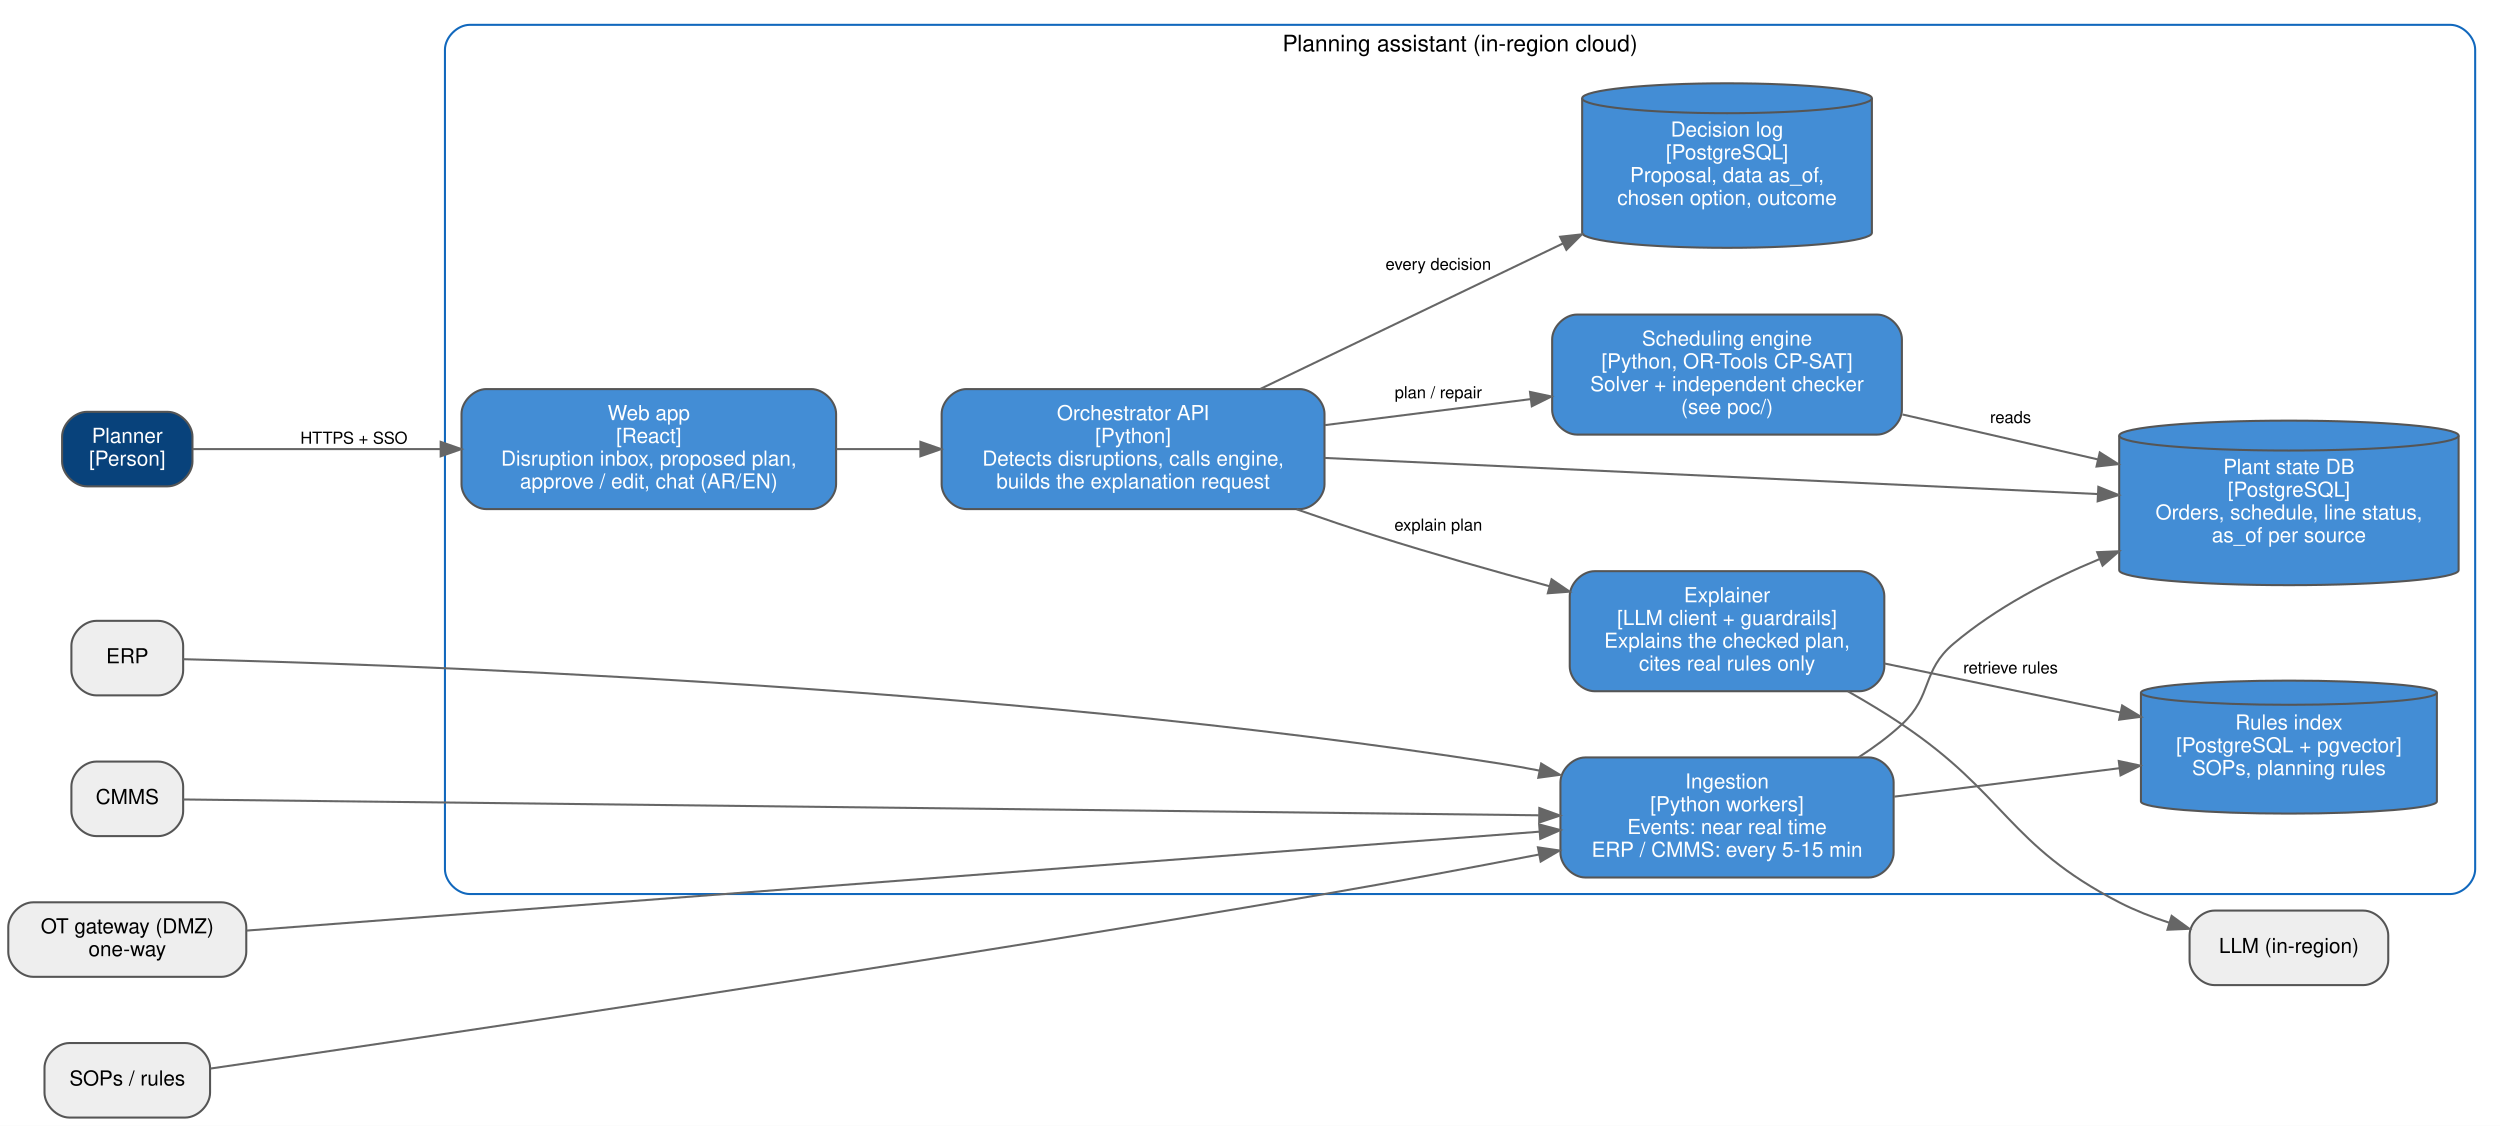
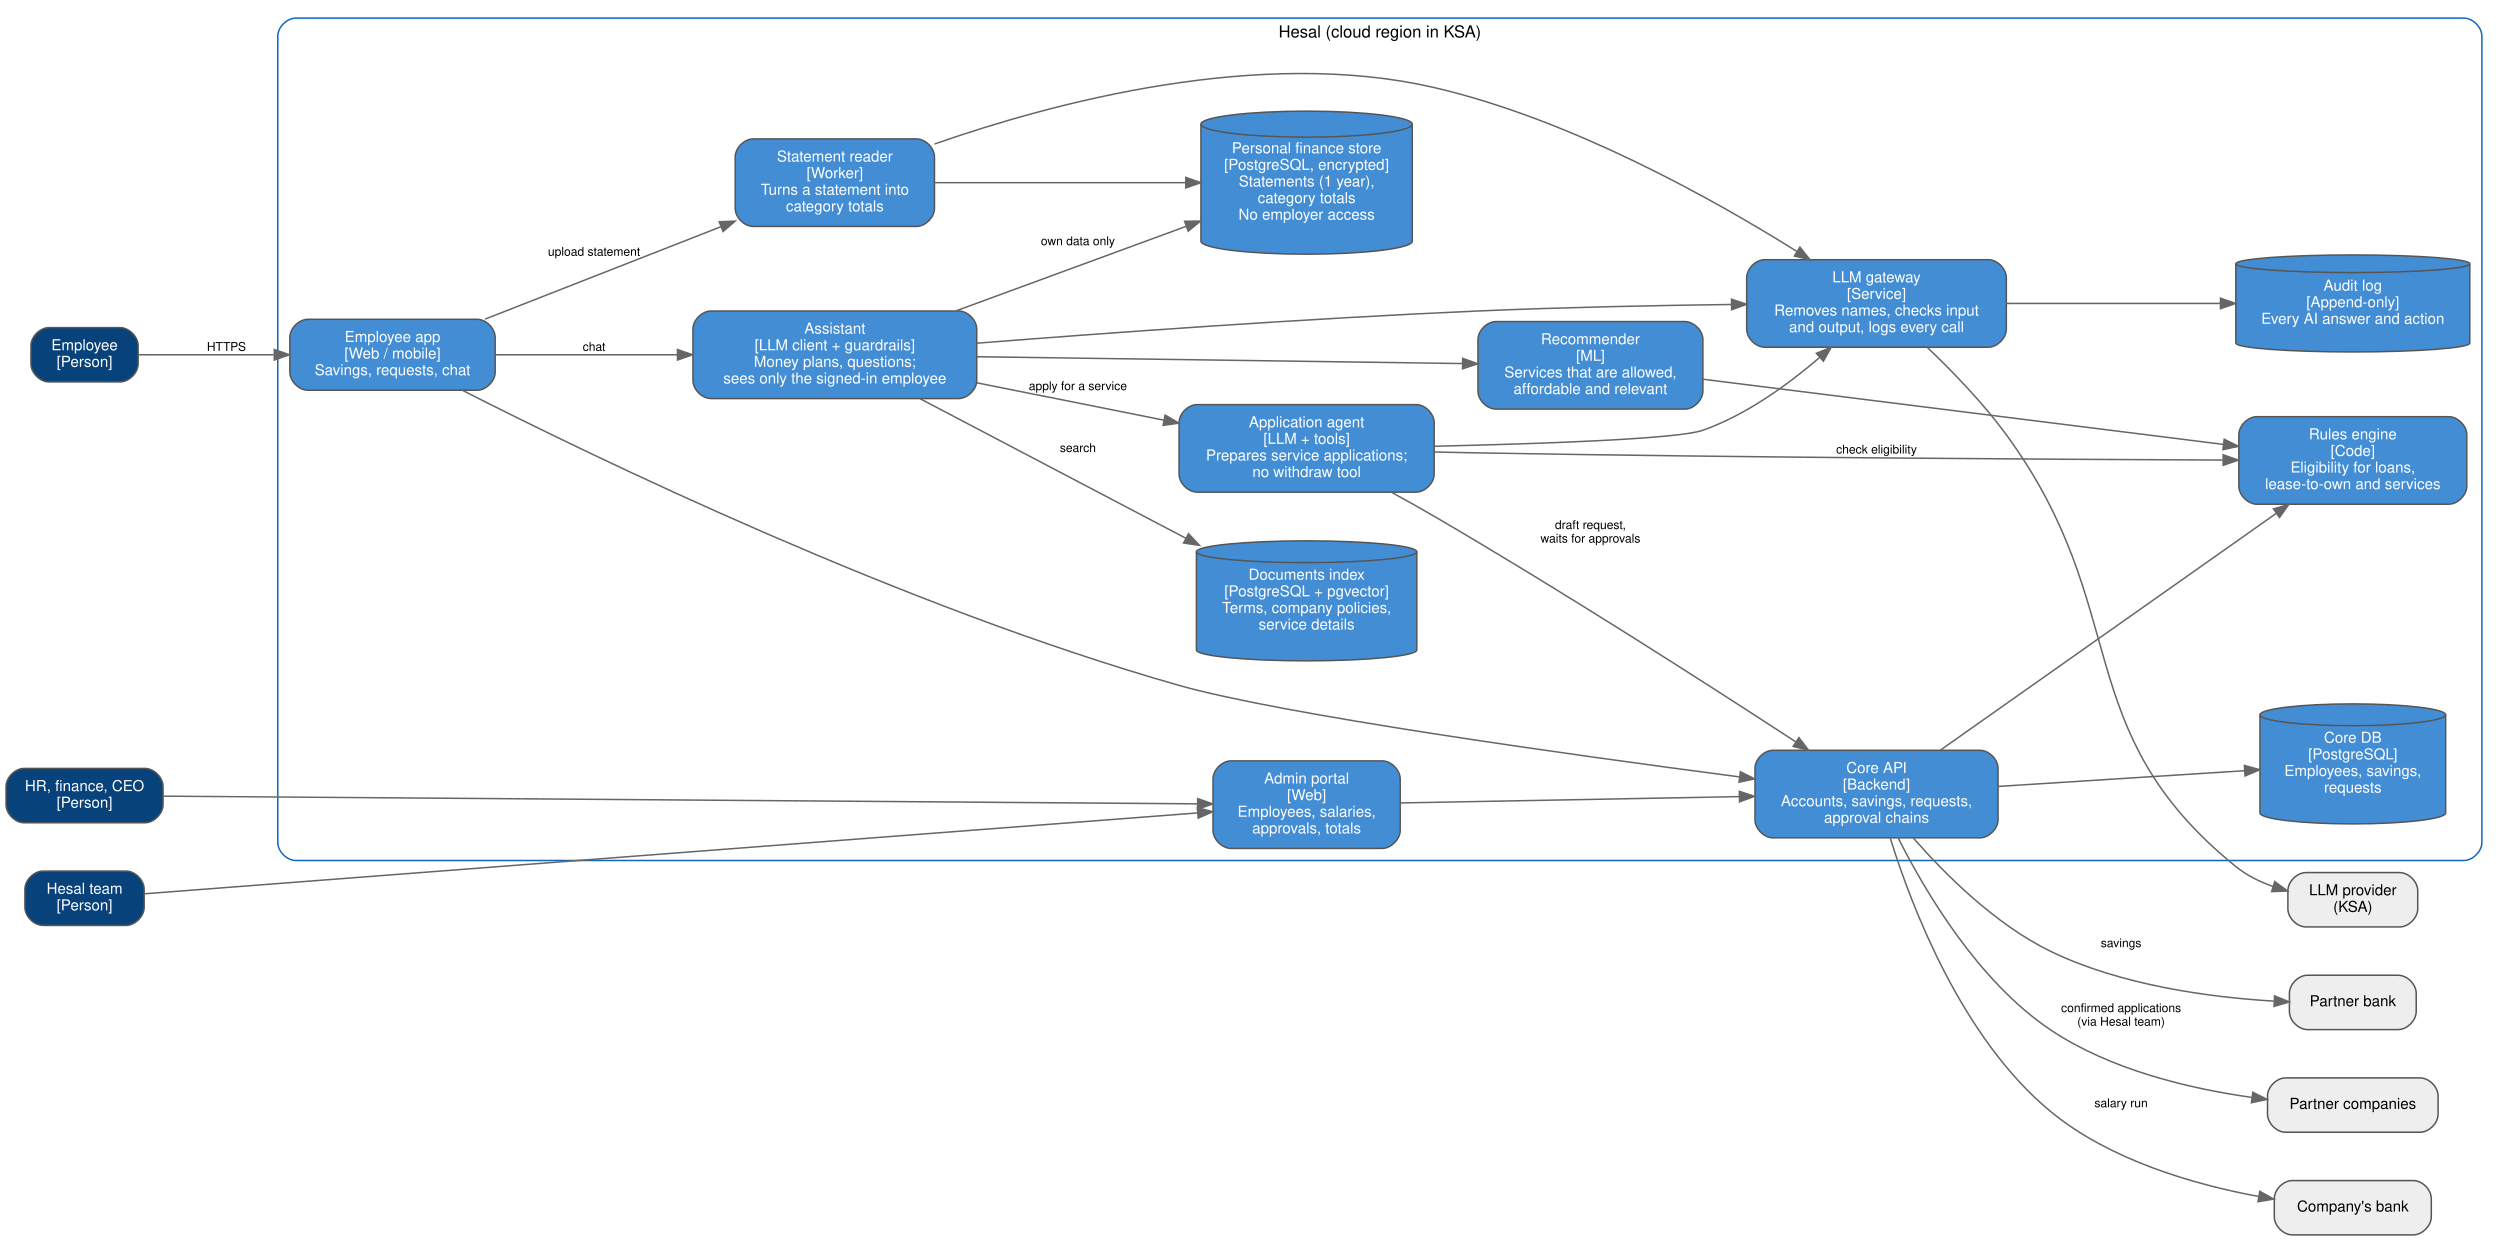
- <svg xmlns="http://www.w3.org/2000/svg" width="1208pt" height="544pt" viewBox="0.00 0.00 1208.00 544.00">
-   <g id="graph0" class="graph" transform="scale(1 1) rotate(0) translate(4 540)">
-     <polygon fill="white" stroke="transparent" points="-4,4 -4,-540 1204,-540 1204,4 -4,4" />
-     <g id="clust1" class="cluster">
-       <path fill="none" stroke="#1168bd" d="M223,-108C223,-108 1180,-108 1180,-108 1186,-108 1192,-114 1192,-120 1192,-120 1192,-516 1192,-516 1192,-522 1186,-528 1180,-528 1180,-528 223,-528 223,-528 217,-528 211,-522 211,-516 211,-516 211,-120 211,-120 211,-114 217,-108 223,-108" />
-       <text text-anchor="middle" x="701.5" y="-515.2" font-family="Helvetica,sans-Serif" font-size="11.00">Planning assistant (in-region cloud)</text>
+ <svg xmlns="http://www.w3.org/2000/svg" width="1656pt" height="822pt" viewBox="0.00 0.00 1656.00 822.00">
+   <g id="graph0" class="graph" transform="scale(1 1) rotate(0) translate(4 818)">
+     <polygon fill="white" stroke="transparent" points="-4,4 -4,-818 1652,-818 1652,4 -4,4" />
+     <g id="clust2" class="cluster">
+       <path fill="none" stroke="#1168bd" d="M192,-248C192,-248 1628,-248 1628,-248 1634,-248 1640,-254 1640,-260 1640,-260 1640,-794 1640,-794 1640,-800 1634,-806 1628,-806 1628,-806 192,-806 192,-806 186,-806 180,-800 180,-794 180,-794 180,-260 180,-260 180,-254 186,-248 192,-248" />
+       <text text-anchor="middle" x="910" y="-793.2" font-family="Helvetica,sans-Serif" font-size="11.00">Hesal (cloud region in KSA)</text>
    </g>
    <g id="node1" class="node">
-       <path fill="#08427b" stroke="#555555" d="M77,-341C77,-341 38,-341 38,-341 32,-341 26,-335 26,-329 26,-329 26,-317 26,-317 26,-311 32,-305 38,-305 38,-305 77,-305 77,-305 83,-305 89,-311 89,-317 89,-317 89,-329 89,-329 89,-335 83,-341 77,-341" />
-       <text text-anchor="middle" x="57.5" y="-326" font-family="Helvetica,sans-Serif" font-size="10.00" fill="white">Planner</text>
-       <text text-anchor="middle" x="57.5" y="-315" font-family="Helvetica,sans-Serif" font-size="10.00" fill="white">[Person]</text>
+       <path fill="#08427b" stroke="#555555" d="M75.5,-601C75.5,-601 28.5,-601 28.5,-601 22.5,-601 16.5,-595 16.5,-589 16.5,-589 16.5,-577 16.5,-577 16.5,-571 22.5,-565 28.5,-565 28.5,-565 75.5,-565 75.5,-565 81.5,-565 87.5,-571 87.5,-577 87.5,-577 87.5,-589 87.5,-589 87.5,-595 81.5,-601 75.5,-601" />
+       <text text-anchor="middle" x="52" y="-586" font-family="Helvetica,sans-Serif" font-size="10.00" fill="white">Employee</text>
+       <text text-anchor="middle" x="52" y="-575" font-family="Helvetica,sans-Serif" font-size="10.00" fill="white">[Person]</text>
+     </g>
+     <g id="node4" class="node">
+       <path fill="#438dd5" stroke="#555555" d="M312,-606.5C312,-606.5 200,-606.5 200,-606.5 194,-606.5 188,-600.5 188,-594.5 188,-594.5 188,-571.5 188,-571.5 188,-565.5 194,-559.5 200,-559.5 200,-559.5 312,-559.5 312,-559.5 318,-559.5 324,-565.5 324,-571.5 324,-571.5 324,-594.5 324,-594.5 324,-600.5 318,-606.5 312,-606.5" />
+       <text text-anchor="middle" x="256" y="-591.5" font-family="Helvetica,sans-Serif" font-size="10.00" fill="white">Employee app</text>
+       <text text-anchor="middle" x="256" y="-580.5" font-family="Helvetica,sans-Serif" font-size="10.00" fill="white">[Web / mobile]</text>
+       <text text-anchor="middle" x="256" y="-569.5" font-family="Helvetica,sans-Serif" font-size="10.00" fill="white">Savings, requests, chat</text>
+     </g>
+     <g id="edge1" class="edge">
+       <path fill="none" stroke="#666666" d="M87.73,-583C112.35,-583 146.39,-583 177.34,-583" />
+       <polygon fill="#666666" stroke="#666666" points="177.7,-586.5 187.7,-583 177.7,-579.5 177.7,-586.5" />
+       <text text-anchor="middle" x="146" y="-585.6" font-family="Helvetica,sans-Serif" font-size="8.00">HTTPS</text>
    </g>
    <g id="node2" class="node">
-       <path fill="#438dd5" stroke="#555555" d="M388,-352C388,-352 231,-352 231,-352 225,-352 219,-346 219,-340 219,-340 219,-306 219,-306 219,-300 225,-294 231,-294 231,-294 388,-294 388,-294 394,-294 400,-300 400,-306 400,-306 400,-340 400,-340 400,-346 394,-352 388,-352" />
-       <text text-anchor="middle" x="309.5" y="-337" font-family="Helvetica,sans-Serif" font-size="10.00" fill="white">Web app</text>
-       <text text-anchor="middle" x="309.5" y="-326" font-family="Helvetica,sans-Serif" font-size="10.00" fill="white">[React]</text>
-       <text text-anchor="middle" x="309.5" y="-315" font-family="Helvetica,sans-Serif" font-size="10.00" fill="white">Disruption inbox, proposed plan,</text>
-       <text text-anchor="middle" x="309.5" y="-304" font-family="Helvetica,sans-Serif" font-size="10.00" fill="white">approve / edit, chat (AR/EN)</text>
-     </g>
-     <g id="edge1" class="edge">
-       <path fill="none" stroke="#666666" d="M89.15,-323C118.97,-323 165.91,-323 208.72,-323" />
-       <polygon fill="#666666" stroke="#666666" points="208.93,-326.5 218.93,-323 208.93,-319.5 208.93,-326.5" />
-       <text text-anchor="middle" x="167" y="-325.6" font-family="Helvetica,sans-Serif" font-size="8.00">HTTPS + SSO</text>
+       <path fill="#08427b" stroke="#555555" d="M92,-309C92,-309 12,-309 12,-309 6,-309 0,-303 0,-297 0,-297 0,-285 0,-285 0,-279 6,-273 12,-273 12,-273 92,-273 92,-273 98,-273 104,-279 104,-285 104,-285 104,-297 104,-297 104,-303 98,-309 92,-309" />
+       <text text-anchor="middle" x="52" y="-294" font-family="Helvetica,sans-Serif" font-size="10.00" fill="white">HR, finance, CEO</text>
+       <text text-anchor="middle" x="52" y="-283" font-family="Helvetica,sans-Serif" font-size="10.00" fill="white">[Person]</text>
+     </g>
+     <g id="node5" class="node">
+       <path fill="#438dd5" stroke="#555555" d="M911.5,-314C911.5,-314 811.5,-314 811.5,-314 805.5,-314 799.5,-308 799.5,-302 799.5,-302 799.5,-268 799.5,-268 799.5,-262 805.5,-256 811.5,-256 811.5,-256 911.5,-256 911.5,-256 917.5,-256 923.5,-262 923.5,-268 923.5,-268 923.5,-302 923.5,-302 923.5,-308 917.5,-314 911.5,-314" />
+       <text text-anchor="middle" x="861.5" y="-299" font-family="Helvetica,sans-Serif" font-size="10.00" fill="white">Admin portal</text>
+       <text text-anchor="middle" x="861.5" y="-288" font-family="Helvetica,sans-Serif" font-size="10.00" fill="white">[Web]</text>
+       <text text-anchor="middle" x="861.5" y="-277" font-family="Helvetica,sans-Serif" font-size="10.00" fill="white">Employees, salaries,</text>
+       <text text-anchor="middle" x="861.5" y="-266" font-family="Helvetica,sans-Serif" font-size="10.00" fill="white">approvals, totals</text>
+     </g>
+     <g id="edge2" class="edge">
+       <path fill="none" stroke="#666666" d="M104.13,-290.62C243.21,-289.59 628.74,-286.72 789.1,-285.53" />
+       <polygon fill="#666666" stroke="#666666" points="789.35,-289.03 799.33,-285.45 789.3,-282.03 789.35,-289.03" />
    </g>
    <g id="node3" class="node">
-       <path fill="#438dd5" stroke="#555555" d="M624,-352C624,-352 463,-352 463,-352 457,-352 451,-346 451,-340 451,-340 451,-306 451,-306 451,-300 457,-294 463,-294 463,-294 624,-294 624,-294 630,-294 636,-300 636,-306 636,-306 636,-340 636,-340 636,-346 630,-352 624,-352" />
-       <text text-anchor="middle" x="543.5" y="-337" font-family="Helvetica,sans-Serif" font-size="10.00" fill="white">Orchestrator API</text>
-       <text text-anchor="middle" x="543.5" y="-326" font-family="Helvetica,sans-Serif" font-size="10.00" fill="white">[Python]</text>
-       <text text-anchor="middle" x="543.5" y="-315" font-family="Helvetica,sans-Serif" font-size="10.00" fill="white">Detects disruptions, calls engine,</text>
-       <text text-anchor="middle" x="543.5" y="-304" font-family="Helvetica,sans-Serif" font-size="10.00" fill="white">builds the explanation request</text>
-     </g>
-     <g id="edge2" class="edge">
-       <path fill="none" stroke="#666666" d="M400.2,-323C413.41,-323 427.1,-323 440.53,-323" />
-       <polygon fill="#666666" stroke="#666666" points="440.74,-326.5 450.74,-323 440.74,-319.5 440.74,-326.5" />
-     </g>
-     <g id="node4" class="node">
-       <path fill="#438dd5" stroke="#555555" d="M903,-388C903,-388 758,-388 758,-388 752,-388 746,-382 746,-376 746,-376 746,-342 746,-342 746,-336 752,-330 758,-330 758,-330 903,-330 903,-330 909,-330 915,-336 915,-342 915,-342 915,-376 915,-376 915,-382 909,-388 903,-388" />
-       <text text-anchor="middle" x="830.5" y="-373" font-family="Helvetica,sans-Serif" font-size="10.00" fill="white">Scheduling engine</text>
-       <text text-anchor="middle" x="830.5" y="-362" font-family="Helvetica,sans-Serif" font-size="10.00" fill="white">[Python, OR-Tools CP-SAT]</text>
-       <text text-anchor="middle" x="830.5" y="-351" font-family="Helvetica,sans-Serif" font-size="10.00" fill="white">Solver + independent checker</text>
-       <text text-anchor="middle" x="830.5" y="-340" font-family="Helvetica,sans-Serif" font-size="10.00" fill="white">(see poc/)</text>
+       <path fill="#08427b" stroke="#555555" d="M79.5,-241C79.5,-241 24.5,-241 24.5,-241 18.5,-241 12.5,-235 12.5,-229 12.5,-229 12.5,-217 12.5,-217 12.5,-211 18.5,-205 24.5,-205 24.5,-205 79.5,-205 79.5,-205 85.5,-205 91.5,-211 91.5,-217 91.5,-217 91.5,-229 91.5,-229 91.5,-235 85.5,-241 79.5,-241" />
+       <text text-anchor="middle" x="52" y="-226" font-family="Helvetica,sans-Serif" font-size="10.00" fill="white">Hesal team</text>
+       <text text-anchor="middle" x="52" y="-215" font-family="Helvetica,sans-Serif" font-size="10.00" fill="white">[Person]</text>
    </g>
    <g id="edge3" class="edge">
-       <path fill="none" stroke="#666666" d="M636.24,-334.59C667.96,-338.6 703.53,-343.09 735.43,-347.12" />
-       <polygon fill="#666666" stroke="#666666" points="735.29,-350.63 745.65,-348.41 736.17,-343.68 735.29,-350.63" />
-       <text text-anchor="middle" x="691" y="-347.6" font-family="Helvetica,sans-Serif" font-size="8.00">plan / repair</text>
-     </g>
-     <g id="node5" class="node">
-       <path fill="#438dd5" stroke="#555555" d="M894.5,-264C894.5,-264 766.5,-264 766.5,-264 760.5,-264 754.5,-258 754.5,-252 754.5,-252 754.5,-218 754.5,-218 754.5,-212 760.5,-206 766.5,-206 766.5,-206 894.5,-206 894.5,-206 900.5,-206 906.5,-212 906.5,-218 906.5,-218 906.5,-252 906.5,-252 906.5,-258 900.5,-264 894.5,-264" />
-       <text text-anchor="middle" x="830.5" y="-249" font-family="Helvetica,sans-Serif" font-size="10.00" fill="white">Explainer</text>
-       <text text-anchor="middle" x="830.5" y="-238" font-family="Helvetica,sans-Serif" font-size="10.00" fill="white">[LLM client + guardrails]</text>
-       <text text-anchor="middle" x="830.5" y="-227" font-family="Helvetica,sans-Serif" font-size="10.00" fill="white">Explains the checked plan,</text>
-       <text text-anchor="middle" x="830.5" y="-216" font-family="Helvetica,sans-Serif" font-size="10.00" fill="white">cites real rules only</text>
+       <path fill="none" stroke="#666666" d="M91.68,-225.97C218.64,-235.72 624,-266.84 789.3,-279.53" />
+       <polygon fill="#666666" stroke="#666666" points="789.13,-283.03 799.36,-280.31 789.66,-276.05 789.13,-283.03" />
+     </g>
+     <g id="node6" class="node">
+       <path fill="#438dd5" stroke="#555555" d="M1307.5,-321C1307.5,-321 1170.5,-321 1170.5,-321 1164.5,-321 1158.5,-315 1158.5,-309 1158.5,-309 1158.5,-275 1158.5,-275 1158.5,-269 1164.5,-263 1170.5,-263 1170.5,-263 1307.5,-263 1307.5,-263 1313.5,-263 1319.5,-269 1319.5,-275 1319.5,-275 1319.5,-309 1319.5,-309 1319.5,-315 1313.5,-321 1307.5,-321" />
+       <text text-anchor="middle" x="1239" y="-306" font-family="Helvetica,sans-Serif" font-size="10.00" fill="white">Core API</text>
+       <text text-anchor="middle" x="1239" y="-295" font-family="Helvetica,sans-Serif" font-size="10.00" fill="white">[Backend]</text>
+       <text text-anchor="middle" x="1239" y="-284" font-family="Helvetica,sans-Serif" font-size="10.00" fill="white">Accounts, savings, requests,</text>
+       <text text-anchor="middle" x="1239" y="-273" font-family="Helvetica,sans-Serif" font-size="10.00" fill="white">approval chains</text>
    </g>
    <g id="edge4" class="edge">
-       <path fill="none" stroke="#666666" d="M622.54,-293.9C635.34,-289.41 648.5,-284.95 661,-281 688.04,-272.45 717.81,-264.01 744.7,-256.74" />
-       <polygon fill="#666666" stroke="#666666" points="745.72,-260.09 754.47,-254.11 743.91,-253.33 745.72,-260.09" />
-       <text text-anchor="middle" x="691" y="-283.6" font-family="Helvetica,sans-Serif" font-size="8.00">explain plan</text>
+       <path fill="none" stroke="#666666" d="M302.25,-559.47C390.88,-514.41 594.67,-415.79 777,-364 844.98,-344.69 1034.45,-318.25 1148.22,-303.38" />
+       <polygon fill="#666666" stroke="#666666" points="1148.84,-306.83 1158.31,-302.06 1147.94,-299.88 1148.84,-306.83" />
+     </g>
+     <g id="node8" class="node">
+       <path fill="#438dd5" stroke="#555555" d="M631,-612C631,-612 467,-612 467,-612 461,-612 455,-606 455,-600 455,-600 455,-566 455,-566 455,-560 461,-554 467,-554 467,-554 631,-554 631,-554 637,-554 643,-560 643,-566 643,-566 643,-600 643,-600 643,-606 637,-612 631,-612" />
+       <text text-anchor="middle" x="549" y="-597" font-family="Helvetica,sans-Serif" font-size="10.00" fill="white">Assistant</text>
+       <text text-anchor="middle" x="549" y="-586" font-family="Helvetica,sans-Serif" font-size="10.00" fill="white">[LLM client + guardrails]</text>
+       <text text-anchor="middle" x="549" y="-575" font-family="Helvetica,sans-Serif" font-size="10.00" fill="white">Money plans, questions;</text>
+       <text text-anchor="middle" x="549" y="-564" font-family="Helvetica,sans-Serif" font-size="10.00" fill="white">sees only the signed-in employee</text>
+     </g>
+     <g id="edge6" class="edge">
+       <path fill="none" stroke="#666666" d="M324.13,-583C359.87,-583 404.61,-583 444.68,-583" />
+       <polygon fill="#666666" stroke="#666666" points="444.76,-586.5 454.76,-583 444.76,-579.5 444.76,-586.5" />
+       <text text-anchor="middle" x="389.5" y="-585.6" font-family="Helvetica,sans-Serif" font-size="8.00">chat</text>
+     </g>
+     <g id="node10" class="node">
+       <path fill="#438dd5" stroke="#555555" d="M603,-726C603,-726 495,-726 495,-726 489,-726 483,-720 483,-714 483,-714 483,-680 483,-680 483,-674 489,-668 495,-668 495,-668 603,-668 603,-668 609,-668 615,-674 615,-680 615,-680 615,-714 615,-714 615,-720 609,-726 603,-726" />
+       <text text-anchor="middle" x="549" y="-711" font-family="Helvetica,sans-Serif" font-size="10.00" fill="white">Statement reader</text>
+       <text text-anchor="middle" x="549" y="-700" font-family="Helvetica,sans-Serif" font-size="10.00" fill="white">[Worker]</text>
+       <text text-anchor="middle" x="549" y="-689" font-family="Helvetica,sans-Serif" font-size="10.00" fill="white">Turns a statement into</text>
+       <text text-anchor="middle" x="549" y="-678" font-family="Helvetica,sans-Serif" font-size="10.00" fill="white">category totals</text>
+     </g>
+     <g id="edge7" class="edge">
+       <path fill="none" stroke="#666666" d="M317.3,-606.62C362.63,-624.38 425.02,-648.82 473.48,-667.81" />
+       <polygon fill="#666666" stroke="#666666" points="472.39,-671.14 482.98,-671.53 474.94,-664.62 472.39,-671.14" />
+       <text text-anchor="middle" x="389.5" y="-648.6" font-family="Helvetica,sans-Serif" font-size="8.00">upload statement</text>
+     </g>
+     <g id="edge5" class="edge">
+       <path fill="none" stroke="#666666" d="M923.67,-286.14C984.57,-287.28 1078.75,-289.03 1148.15,-290.33" />
+       <polygon fill="#666666" stroke="#666666" points="1148.14,-293.83 1158.2,-290.51 1148.27,-286.83 1148.14,-293.83" />
    </g>
    <g id="node7" class="node">
-       <path fill="#438dd5" stroke="#555555" d="M1184,-329.52C1184,-333.51 1147.25,-336.75 1102,-336.75 1056.75,-336.75 1020,-333.51 1020,-329.52 1020,-329.52 1020,-264.48 1020,-264.48 1020,-260.49 1056.75,-257.25 1102,-257.25 1147.25,-257.25 1184,-260.49 1184,-264.48 1184,-264.48 1184,-329.52 1184,-329.52" />
-       <path fill="none" stroke="#555555" d="M1184,-329.52C1184,-325.54 1147.25,-322.3 1102,-322.3 1056.75,-322.3 1020,-325.54 1020,-329.52" />
-       <text text-anchor="middle" x="1102" y="-311" font-family="Helvetica,sans-Serif" font-size="10.00" fill="white">Plant state DB</text>
-       <text text-anchor="middle" x="1102" y="-300" font-family="Helvetica,sans-Serif" font-size="10.00" fill="white">[PostgreSQL]</text>
-       <text text-anchor="middle" x="1102" y="-289" font-family="Helvetica,sans-Serif" font-size="10.00" fill="white">Orders, schedule, line status,</text>
-       <text text-anchor="middle" x="1102" y="-278" font-family="Helvetica,sans-Serif" font-size="10.00" fill="white">as_of per source</text>
-     </g>
-     <g id="edge7" class="edge">
-       <path fill="none" stroke="#666666" d="M636.08,-318.72C739.4,-313.89 906.43,-306.09 1009.65,-301.27" />
-       <polygon fill="#666666" stroke="#666666" points="1009.92,-304.76 1019.74,-300.8 1009.59,-297.77 1009.92,-304.76" />
+       <path fill="#438dd5" stroke="#555555" d="M1618,-542C1618,-542 1491,-542 1491,-542 1485,-542 1479,-536 1479,-530 1479,-530 1479,-496 1479,-496 1479,-490 1485,-484 1491,-484 1491,-484 1618,-484 1618,-484 1624,-484 1630,-490 1630,-496 1630,-496 1630,-530 1630,-530 1630,-536 1624,-542 1618,-542" />
+       <text text-anchor="middle" x="1554.5" y="-527" font-family="Helvetica,sans-Serif" font-size="10.00" fill="white">Rules engine</text>
+       <text text-anchor="middle" x="1554.5" y="-516" font-family="Helvetica,sans-Serif" font-size="10.00" fill="white">[Code]</text>
+       <text text-anchor="middle" x="1554.5" y="-505" font-family="Helvetica,sans-Serif" font-size="10.00" fill="white">Eligibility for loans,</text>
+       <text text-anchor="middle" x="1554.5" y="-494" font-family="Helvetica,sans-Serif" font-size="10.00" fill="white">lease-to-own and services</text>
+     </g>
+     <g id="edge8" class="edge">
+       <path fill="none" stroke="#666666" d="M1281.31,-321.12C1338.63,-361.53 1442.18,-434.53 1503.71,-477.9" />
+       <polygon fill="#666666" stroke="#666666" points="1501.91,-480.92 1512.1,-483.82 1505.94,-475.19 1501.91,-480.92" />
+     </g>
+     <g id="node12" class="node">
+       <path fill="#438dd5" stroke="#555555" d="M1616,-344.52C1616,-348.51 1588.43,-351.75 1554.5,-351.75 1520.57,-351.75 1493,-348.51 1493,-344.52 1493,-344.52 1493,-279.48 1493,-279.48 1493,-275.49 1520.57,-272.25 1554.5,-272.25 1588.43,-272.25 1616,-275.49 1616,-279.48 1616,-279.48 1616,-344.52 1616,-344.52" />
+       <path fill="none" stroke="#555555" d="M1616,-344.52C1616,-340.54 1588.43,-337.3 1554.5,-337.3 1520.57,-337.3 1493,-340.54 1493,-344.52" />
+       <text text-anchor="middle" x="1554.5" y="-326" font-family="Helvetica,sans-Serif" font-size="10.00" fill="white">Core DB</text>
+       <text text-anchor="middle" x="1554.5" y="-315" font-family="Helvetica,sans-Serif" font-size="10.00" fill="white">[PostgreSQL]</text>
+       <text text-anchor="middle" x="1554.5" y="-304" font-family="Helvetica,sans-Serif" font-size="10.00" fill="white">Employees, savings,</text>
+       <text text-anchor="middle" x="1554.5" y="-293" font-family="Helvetica,sans-Serif" font-size="10.00" fill="white">requests</text>
+     </g>
+     <g id="edge9" class="edge">
+       <path fill="none" stroke="#666666" d="M1319.51,-297.07C1369.81,-300.28 1434.26,-304.39 1482.77,-307.49" />
+       <polygon fill="#666666" stroke="#666666" points="1482.67,-310.99 1492.87,-308.13 1483.12,-304 1482.67,-310.99" />
+     </g>
+     <g id="node17" class="node">
+       <path fill="#eeeeee" stroke="#555555" d="M1594.5,-36C1594.5,-36 1514.5,-36 1514.5,-36 1508.5,-36 1502.5,-30 1502.5,-24 1502.5,-24 1502.5,-12 1502.5,-12 1502.5,-6 1508.5,0 1514.5,0 1514.5,0 1594.5,0 1594.5,0 1600.5,0 1606.5,-6 1606.5,-12 1606.5,-12 1606.5,-24 1606.5,-24 1606.5,-30 1600.5,-36 1594.5,-36" />
+       <text text-anchor="middle" x="1554.5" y="-15.5" font-family="Helvetica,sans-Serif" font-size="10.00">Company's bank</text>
+     </g>
+     <g id="edge10" class="edge">
+       <path fill="none" stroke="#666666" d="M1248.15,-262.7C1262.23,-217.41 1295.38,-130.57 1354,-82 1393.28,-49.45 1449.41,-33.36 1492.12,-25.46" />
+       <polygon fill="#666666" stroke="#666666" points="1492.87,-28.88 1502.12,-23.71 1491.67,-21.98 1492.87,-28.88" />
+       <text text-anchor="middle" x="1401" y="-84.6" font-family="Helvetica,sans-Serif" font-size="8.00">salary run</text>
+     </g>
+     <g id="node18" class="node">
+       <path fill="#eeeeee" stroke="#555555" d="M1584.5,-172C1584.5,-172 1524.5,-172 1524.5,-172 1518.5,-172 1512.5,-166 1512.5,-160 1512.5,-160 1512.5,-148 1512.5,-148 1512.5,-142 1518.5,-136 1524.5,-136 1524.5,-136 1584.5,-136 1584.5,-136 1590.5,-136 1596.5,-142 1596.5,-148 1596.5,-148 1596.5,-160 1596.5,-160 1596.5,-166 1590.5,-172 1584.5,-172" />
+       <text text-anchor="middle" x="1554.5" y="-151.5" font-family="Helvetica,sans-Serif" font-size="10.00">Partner bank</text>
+     </g>
+     <g id="edge11" class="edge">
+       <path fill="none" stroke="#666666" d="M1263.46,-262.82C1284.52,-238.74 1317.65,-205.75 1354,-188 1400.86,-165.12 1460.44,-157.34 1502.25,-154.85" />
+       <polygon fill="#666666" stroke="#666666" points="1502.66,-158.33 1512.47,-154.32 1502.3,-151.34 1502.66,-158.33" />
+       <text text-anchor="middle" x="1401" y="-190.6" font-family="Helvetica,sans-Serif" font-size="8.00">savings</text>
+     </g>
+     <g id="node19" class="node">
+       <path fill="#eeeeee" stroke="#555555" d="M1599,-104C1599,-104 1510,-104 1510,-104 1504,-104 1498,-98 1498,-92 1498,-92 1498,-80 1498,-80 1498,-74 1504,-68 1510,-68 1510,-68 1599,-68 1599,-68 1605,-68 1611,-74 1611,-80 1611,-80 1611,-92 1611,-92 1611,-98 1605,-104 1599,-104" />
+       <text text-anchor="middle" x="1554.5" y="-83.5" font-family="Helvetica,sans-Serif" font-size="10.00">Partner companies</text>
+     </g>
+     <g id="edge12" class="edge">
+       <path fill="none" stroke="#666666" d="M1253.47,-262.73C1271.34,-227.22 1306.28,-168.13 1354,-136 1393.67,-109.28 1446.45,-96.84 1487.76,-91.04" />
+       <polygon fill="#666666" stroke="#666666" points="1488.26,-94.5 1497.73,-89.74 1487.36,-87.56 1488.26,-94.5" />
+       <text text-anchor="middle" x="1401" y="-147.6" font-family="Helvetica,sans-Serif" font-size="8.00">confirmed applications</text>
+       <text text-anchor="middle" x="1401" y="-138.6" font-family="Helvetica,sans-Serif" font-size="8.00">(via Hesal team)</text>
    </g>
    <g id="node9" class="node">
-       <path fill="#438dd5" stroke="#555555" d="M900.5,-492.52C900.5,-496.51 869.12,-499.75 830.5,-499.75 791.88,-499.75 760.5,-496.51 760.5,-492.52 760.5,-492.52 760.5,-427.48 760.5,-427.48 760.5,-423.49 791.88,-420.25 830.5,-420.25 869.12,-420.25 900.5,-423.49 900.5,-427.48 900.5,-427.48 900.5,-492.52 900.5,-492.52" />
-       <path fill="none" stroke="#555555" d="M900.5,-492.52C900.5,-488.54 869.12,-485.3 830.5,-485.3 791.88,-485.3 760.5,-488.54 760.5,-492.52" />
-       <text text-anchor="middle" x="830.5" y="-474" font-family="Helvetica,sans-Serif" font-size="10.00" fill="white">Decision log</text>
-       <text text-anchor="middle" x="830.5" y="-463" font-family="Helvetica,sans-Serif" font-size="10.00" fill="white">[PostgreSQL]</text>
-       <text text-anchor="middle" x="830.5" y="-452" font-family="Helvetica,sans-Serif" font-size="10.00" fill="white">Proposal, data as_of,</text>
-       <text text-anchor="middle" x="830.5" y="-441" font-family="Helvetica,sans-Serif" font-size="10.00" fill="white">chosen option, outcome</text>
-     </g>
-     <g id="edge9" class="edge">
-       <path fill="none" stroke="#666666" d="M604.94,-352.05C647.6,-372.56 705.15,-400.22 751.31,-422.41" />
-       <polygon fill="#666666" stroke="#666666" points="749.85,-425.6 760.38,-426.77 752.88,-419.29 749.85,-425.6" />
-       <text text-anchor="middle" x="691" y="-409.6" font-family="Helvetica,sans-Serif" font-size="8.00">every decision</text>
-     </g>
-     <g id="edge8" class="edge">
-       <path fill="none" stroke="#666666" d="M915.29,-339.72C945.27,-332.83 979.19,-325.02 1009.77,-317.99" />
-       <polygon fill="#666666" stroke="#666666" points="1010.61,-321.39 1019.57,-315.73 1009.04,-314.57 1010.61,-321.39" />
-       <text text-anchor="middle" x="967.5" y="-335.6" font-family="Helvetica,sans-Serif" font-size="8.00">reads</text>
-     </g>
-     <g id="node8" class="node">
-       <path fill="#438dd5" stroke="#555555" d="M1173.5,-205.28C1173.5,-208.51 1141.45,-211.13 1102,-211.13 1062.55,-211.13 1030.5,-208.51 1030.5,-205.28 1030.5,-205.28 1030.5,-152.72 1030.5,-152.72 1030.5,-149.49 1062.55,-146.87 1102,-146.87 1141.45,-146.87 1173.5,-149.49 1173.5,-152.72 1173.5,-152.72 1173.5,-205.28 1173.5,-205.28" />
-       <path fill="none" stroke="#555555" d="M1173.5,-205.28C1173.5,-202.06 1141.45,-199.44 1102,-199.44 1062.55,-199.44 1030.5,-202.06 1030.5,-205.28" />
-       <text text-anchor="middle" x="1102" y="-187.5" font-family="Helvetica,sans-Serif" font-size="10.00" fill="white">Rules index</text>
-       <text text-anchor="middle" x="1102" y="-176.5" font-family="Helvetica,sans-Serif" font-size="10.00" fill="white">[PostgreSQL + pgvector]</text>
-       <text text-anchor="middle" x="1102" y="-165.5" font-family="Helvetica,sans-Serif" font-size="10.00" fill="white">SOPs, planning rules</text>
-     </g>
-     <g id="edge6" class="edge">
-       <path fill="none" stroke="#666666" d="M906.57,-219.4C942.02,-212.03 984.37,-203.23 1020.49,-195.73" />
-       <polygon fill="#666666" stroke="#666666" points="1021.42,-199.11 1030.5,-193.65 1019.99,-192.26 1021.42,-199.11" />
-       <text text-anchor="middle" x="967.5" y="-214.6" font-family="Helvetica,sans-Serif" font-size="8.00">retrieve rules</text>
+       <path fill="#438dd5" stroke="#555555" d="M934,-550C934,-550 789,-550 789,-550 783,-550 777,-544 777,-538 777,-538 777,-504 777,-504 777,-498 783,-492 789,-492 789,-492 934,-492 934,-492 940,-492 946,-498 946,-504 946,-504 946,-538 946,-538 946,-544 940,-550 934,-550" />
+       <text text-anchor="middle" x="861.5" y="-535" font-family="Helvetica,sans-Serif" font-size="10.00" fill="white">Application agent</text>
+       <text text-anchor="middle" x="861.5" y="-524" font-family="Helvetica,sans-Serif" font-size="10.00" fill="white">[LLM + tools]</text>
+       <text text-anchor="middle" x="861.5" y="-513" font-family="Helvetica,sans-Serif" font-size="10.00" fill="white">Prepares service applications;</text>
+       <text text-anchor="middle" x="861.5" y="-502" font-family="Helvetica,sans-Serif" font-size="10.00" fill="white">no withdraw tool</text>
+     </g>
+     <g id="edge13" class="edge">
+       <path fill="none" stroke="#666666" d="M643.16,-564.4C682.35,-556.57 727.87,-547.48 767.09,-539.65" />
+       <polygon fill="#666666" stroke="#666666" points="767.79,-543.08 776.92,-537.69 766.42,-536.22 767.79,-543.08" />
+       <text text-anchor="middle" x="710" y="-559.6" font-family="Helvetica,sans-Serif" font-size="8.00">apply for a service</text>
+     </g>
+     <g id="node11" class="node">
+       <path fill="#438dd5" stroke="#555555" d="M1112,-605C1112,-605 987,-605 987,-605 981,-605 975,-599 975,-593 975,-593 975,-559 975,-559 975,-553 981,-547 987,-547 987,-547 1112,-547 1112,-547 1118,-547 1124,-553 1124,-559 1124,-559 1124,-593 1124,-593 1124,-599 1118,-605 1112,-605" />
+       <text text-anchor="middle" x="1049.5" y="-590" font-family="Helvetica,sans-Serif" font-size="10.00" fill="white">Recommender</text>
+       <text text-anchor="middle" x="1049.5" y="-579" font-family="Helvetica,sans-Serif" font-size="10.00" fill="white">[ML]</text>
+       <text text-anchor="middle" x="1049.5" y="-568" font-family="Helvetica,sans-Serif" font-size="10.00" fill="white">Services that are allowed,</text>
+       <text text-anchor="middle" x="1049.5" y="-557" font-family="Helvetica,sans-Serif" font-size="10.00" fill="white">affordable and relevant</text>
+     </g>
+     <g id="edge18" class="edge">
+       <path fill="none" stroke="#666666" d="M643.18,-581.69C735.57,-580.39 875.84,-578.42 964.79,-577.18" />
+       <polygon fill="#666666" stroke="#666666" points="964.88,-580.67 974.83,-577.03 964.79,-573.68 964.88,-580.67" />
+     </g>
+     <g id="node13" class="node">
+       <path fill="#438dd5" stroke="#555555" d="M931.5,-735.76C931.5,-740.51 900.12,-744.38 861.5,-744.38 822.88,-744.38 791.5,-740.51 791.5,-735.76 791.5,-735.76 791.5,-658.24 791.5,-658.24 791.5,-653.49 822.88,-649.62 861.5,-649.62 900.12,-649.62 931.5,-653.49 931.5,-658.24 931.5,-658.24 931.5,-735.76 931.5,-735.76" />
+       <path fill="none" stroke="#555555" d="M931.5,-735.76C931.5,-731.01 900.12,-727.15 861.5,-727.15 822.88,-727.15 791.5,-731.01 791.5,-735.76" />
+       <text text-anchor="middle" x="861.5" y="-716.5" font-family="Helvetica,sans-Serif" font-size="10.00" fill="white">Personal finance store</text>
+       <text text-anchor="middle" x="861.5" y="-705.5" font-family="Helvetica,sans-Serif" font-size="10.00" fill="white">[PostgreSQL, encrypted]</text>
+       <text text-anchor="middle" x="861.5" y="-694.5" font-family="Helvetica,sans-Serif" font-size="10.00" fill="white">Statements (1 year),</text>
+       <text text-anchor="middle" x="861.5" y="-683.5" font-family="Helvetica,sans-Serif" font-size="10.00" fill="white">category totals</text>
+       <text text-anchor="middle" x="861.5" y="-672.5" font-family="Helvetica,sans-Serif" font-size="10.00" fill="white">No employer access</text>
+     </g>
+     <g id="edge16" class="edge">
+       <path fill="none" stroke="#666666" d="M629.16,-612.06C675.97,-629.25 735.05,-650.94 781.78,-668.1" />
+       <polygon fill="#666666" stroke="#666666" points="780.67,-671.42 791.26,-671.58 783.08,-664.85 780.67,-671.42" />
+       <text text-anchor="middle" x="710" y="-655.6" font-family="Helvetica,sans-Serif" font-size="8.00">own data only</text>
    </g>
    <g id="node14" class="node">
-       <path fill="#eeeeee" stroke="#555555" d="M1138,-100C1138,-100 1066,-100 1066,-100 1060,-100 1054,-94 1054,-88 1054,-88 1054,-76 1054,-76 1054,-70 1060,-64 1066,-64 1066,-64 1138,-64 1138,-64 1144,-64 1150,-70 1150,-76 1150,-76 1150,-88 1150,-88 1150,-94 1144,-100 1138,-100" />
-       <text text-anchor="middle" x="1102" y="-79.5" font-family="Helvetica,sans-Serif" font-size="10.00">LLM (in-region)</text>
-     </g>
-     <g id="edge5" class="edge">
-       <path fill="none" stroke="#666666" d="M888.95,-205.93C897.84,-200.89 906.79,-195.5 915,-190 965.11,-156.43 966.38,-131.63 1020,-104 1027.54,-100.11 1035.84,-96.86 1044.17,-94.15" />
-       <polygon fill="#666666" stroke="#666666" points="1045.34,-97.45 1053.91,-91.21 1043.32,-90.75 1045.34,-97.45" />
-     </g>
-     <g id="node6" class="node">
-       <path fill="#438dd5" stroke="#555555" d="M899,-174C899,-174 762,-174 762,-174 756,-174 750,-168 750,-162 750,-162 750,-128 750,-128 750,-122 756,-116 762,-116 762,-116 899,-116 899,-116 905,-116 911,-122 911,-128 911,-128 911,-162 911,-162 911,-168 905,-174 899,-174" />
-       <text text-anchor="middle" x="830.5" y="-159" font-family="Helvetica,sans-Serif" font-size="10.00" fill="white">Ingestion</text>
-       <text text-anchor="middle" x="830.5" y="-148" font-family="Helvetica,sans-Serif" font-size="10.00" fill="white">[Python workers]</text>
-       <text text-anchor="middle" x="830.5" y="-137" font-family="Helvetica,sans-Serif" font-size="10.00" fill="white">Events: near real time</text>
-       <text text-anchor="middle" x="830.5" y="-126" font-family="Helvetica,sans-Serif" font-size="10.00" fill="white">ERP / CMMS: every 5-15 min</text>
+       <path fill="#438dd5" stroke="#555555" d="M934.5,-452.52C934.5,-456.51 901.78,-459.75 861.5,-459.75 821.22,-459.75 788.5,-456.51 788.5,-452.52 788.5,-452.52 788.5,-387.48 788.5,-387.48 788.5,-383.49 821.22,-380.25 861.5,-380.25 901.78,-380.25 934.5,-383.49 934.5,-387.48 934.5,-387.48 934.5,-452.52 934.5,-452.52" />
+       <path fill="none" stroke="#555555" d="M934.5,-452.52C934.5,-448.54 901.78,-445.3 861.5,-445.3 821.22,-445.3 788.5,-448.54 788.5,-452.52" />
+       <text text-anchor="middle" x="861.5" y="-434" font-family="Helvetica,sans-Serif" font-size="10.00" fill="white">Documents index</text>
+       <text text-anchor="middle" x="861.5" y="-423" font-family="Helvetica,sans-Serif" font-size="10.00" fill="white">[PostgreSQL + pgvector]</text>
+       <text text-anchor="middle" x="861.5" y="-412" font-family="Helvetica,sans-Serif" font-size="10.00" fill="white">Terms, company policies,</text>
+       <text text-anchor="middle" x="861.5" y="-401" font-family="Helvetica,sans-Serif" font-size="10.00" fill="white">service details</text>
+     </g>
+     <g id="edge17" class="edge">
+       <path fill="none" stroke="#666666" d="M605.51,-553.86C654.5,-528.14 726.48,-490.36 781.48,-461.48" />
+       <polygon fill="#666666" stroke="#666666" points="783.27,-464.5 790.5,-456.75 780.01,-458.3 783.27,-464.5" />
+       <text text-anchor="middle" x="710" y="-518.6" font-family="Helvetica,sans-Serif" font-size="8.00">search</text>
+     </g>
+     <g id="node15" class="node">
+       <path fill="#438dd5" stroke="#555555" d="M1313,-646C1313,-646 1165,-646 1165,-646 1159,-646 1153,-640 1153,-634 1153,-634 1153,-600 1153,-600 1153,-594 1159,-588 1165,-588 1165,-588 1313,-588 1313,-588 1319,-588 1325,-594 1325,-600 1325,-600 1325,-634 1325,-634 1325,-640 1319,-646 1313,-646" />
+       <text text-anchor="middle" x="1239" y="-631" font-family="Helvetica,sans-Serif" font-size="10.00" fill="white">LLM gateway</text>
+       <text text-anchor="middle" x="1239" y="-620" font-family="Helvetica,sans-Serif" font-size="10.00" fill="white">[Service]</text>
+       <text text-anchor="middle" x="1239" y="-609" font-family="Helvetica,sans-Serif" font-size="10.00" fill="white">Removes names, checks input</text>
+       <text text-anchor="middle" x="1239" y="-598" font-family="Helvetica,sans-Serif" font-size="10.00" fill="white">and output, logs every call</text>
+     </g>
+     <g id="edge21" class="edge">
+       <path fill="none" stroke="#666666" d="M643.2,-590.68C729.26,-597.46 860.66,-607.02 975,-612 1030.6,-614.42 1092.85,-615.67 1142.83,-616.32" />
+       <polygon fill="#666666" stroke="#666666" points="1142.94,-619.82 1152.98,-616.44 1143.03,-612.82 1142.94,-619.82" />
+     </g>
+     <g id="edge15" class="edge">
+       <path fill="none" stroke="#666666" d="M917.59,-492C927.13,-486.78 936.9,-481.31 946,-476 1031.16,-426.3 1127.49,-364.47 1185.44,-326.64" />
+       <polygon fill="#666666" stroke="#666666" points="1187.6,-329.41 1194.05,-321.01 1183.77,-323.55 1187.6,-329.41" />
+       <text text-anchor="middle" x="1049.5" y="-467.6" font-family="Helvetica,sans-Serif" font-size="8.00">draft request,</text>
+       <text text-anchor="middle" x="1049.5" y="-458.6" font-family="Helvetica,sans-Serif" font-size="8.00">waits for approvals</text>
    </g>
    <g id="edge14" class="edge">
-       <path fill="none" stroke="#666666" d="M894.1,-174.09C901.55,-178.87 908.72,-184.18 915,-190 930.1,-204 924.26,-215.73 940,-229 960.47,-246.25 985.96,-259.69 1010.57,-269.89" />
-       <polygon fill="#666666" stroke="#666666" points="1009.36,-273.18 1019.94,-273.64 1011.96,-266.68 1009.36,-273.18" />
-     </g>
-     <g id="edge15" class="edge">
-       <path fill="none" stroke="#666666" d="M911.27,-155.06C945.59,-159.39 985.67,-164.45 1020.12,-168.8" />
-       <polygon fill="#666666" stroke="#666666" points="1019.79,-172.28 1030.15,-170.06 1020.66,-165.34 1019.79,-172.28" />
-     </g>
-     <g id="node10" class="node">
-       <path fill="#eeeeee" stroke="#555555" d="M72.5,-240C72.5,-240 42.5,-240 42.5,-240 36.5,-240 30.5,-234 30.5,-228 30.5,-228 30.5,-216 30.5,-216 30.5,-210 36.5,-204 42.5,-204 42.5,-204 72.5,-204 72.5,-204 78.5,-204 84.5,-210 84.5,-216 84.5,-216 84.5,-228 84.5,-228 84.5,-234 78.5,-240 72.5,-240" />
-       <text text-anchor="middle" x="57.5" y="-219.5" font-family="Helvetica,sans-Serif" font-size="10.00">ERP</text>
-     </g>
-     <g id="edge11" class="edge">
-       <path fill="none" stroke="#666666" d="M84.56,-221.47C173.84,-219.36 475.42,-209.63 721,-171 727.15,-170.03 733.47,-168.9 739.82,-167.65" />
-       <polygon fill="#666666" stroke="#666666" points="740.7,-171.05 749.79,-165.61 739.3,-164.19 740.7,-171.05" />
-     </g>
-     <g id="node11" class="node">
-       <path fill="#eeeeee" stroke="#555555" d="M72.5,-172C72.5,-172 42.5,-172 42.5,-172 36.5,-172 30.5,-166 30.5,-160 30.5,-160 30.5,-148 30.5,-148 30.5,-142 36.5,-136 42.5,-136 42.5,-136 72.5,-136 72.5,-136 78.5,-136 84.5,-142 84.5,-148 84.5,-148 84.5,-160 84.5,-160 84.5,-166 78.5,-172 72.5,-172" />
-       <text text-anchor="middle" x="57.5" y="-151.5" font-family="Helvetica,sans-Serif" font-size="10.00">CMMS</text>
-     </g>
-     <g id="edge12" class="edge">
-       <path fill="none" stroke="#666666" d="M84.59,-153.7C187.05,-152.5 564.7,-148.09 739.56,-146.05" />
-       <polygon fill="#666666" stroke="#666666" points="739.81,-149.55 749.77,-145.93 739.73,-142.55 739.81,-149.55" />
-     </g>
-     <g id="node12" class="node">
-       <path fill="#eeeeee" stroke="#555555" d="M103,-104C103,-104 12,-104 12,-104 6,-104 0,-98 0,-92 0,-92 0,-80 0,-80 0,-74 6,-68 12,-68 12,-68 103,-68 103,-68 109,-68 115,-74 115,-80 115,-80 115,-92 115,-92 115,-98 109,-104 103,-104" />
-       <text text-anchor="middle" x="57.5" y="-89" font-family="Helvetica,sans-Serif" font-size="10.00">OT gateway (DMZ)</text>
-       <text text-anchor="middle" x="57.5" y="-78" font-family="Helvetica,sans-Serif" font-size="10.00">one-way</text>
-     </g>
-     <g id="edge10" class="edge">
-       <path fill="none" stroke="#666666" d="M115.19,-90.34C247.82,-100.49 579.19,-125.85 739.64,-138.12" />
-       <polygon fill="#666666" stroke="#666666" points="739.72,-141.64 749.96,-138.91 740.26,-134.66 739.72,-141.64" />
-     </g>
-     <g id="node13" class="node">
-       <path fill="#eeeeee" stroke="#555555" d="M85.5,-36C85.5,-36 29.5,-36 29.5,-36 23.5,-36 17.5,-30 17.5,-24 17.5,-24 17.5,-12 17.5,-12 17.5,-6 23.5,0 29.5,0 29.5,0 85.5,0 85.5,0 91.5,0 97.5,-6 97.5,-12 97.5,-12 97.5,-24 97.5,-24 97.5,-30 91.5,-36 85.5,-36" />
-       <text text-anchor="middle" x="57.5" y="-15.5" font-family="Helvetica,sans-Serif" font-size="10.00">SOPs / rules</text>
-     </g>
-     <g id="edge13" class="edge">
-       <path fill="none" stroke="#666666" d="M97.78,-23.69C191.22,-37.31 434,-73.26 636,-108 669.91,-113.83 707.04,-120.79 739.64,-127.1" />
-       <polygon fill="#666666" stroke="#666666" points="739.12,-130.56 749.6,-129.03 740.45,-123.69 739.12,-130.56" />
+       <path fill="none" stroke="#666666" d="M946.05,-518.6C955.81,-518.37 965.62,-518.17 975,-518 1150.29,-514.91 1355.49,-513.71 1468.32,-513.26" />
+       <polygon fill="#666666" stroke="#666666" points="1468.62,-516.76 1478.61,-513.22 1468.6,-509.76 1468.62,-516.76" />
+       <text text-anchor="middle" x="1239" y="-517.6" font-family="Helvetica,sans-Serif" font-size="8.00">check eligibility</text>
+     </g>
+     <g id="edge22" class="edge">
+       <path fill="none" stroke="#666666" d="M946.11,-522.41C1016.23,-524 1107.51,-527.16 1124,-533 1152.77,-543.19 1180.44,-563.25 1201.32,-581.21" />
+       <polygon fill="#666666" stroke="#666666" points="1199.16,-583.98 1208.98,-587.97 1203.79,-578.73 1199.16,-583.98" />
+     </g>
+     <g id="edge20" class="edge">
+       <path fill="none" stroke="#666666" d="M615.09,-697C663.52,-697 729.87,-697 781.36,-697" />
+       <polygon fill="#666666" stroke="#666666" points="781.46,-700.5 791.46,-697 781.46,-693.5 781.46,-700.5" />
+     </g>
+     <g id="edge23" class="edge">
+       <path fill="none" stroke="#666666" d="M615.01,-722.6C693.91,-750.17 830.71,-786.71 946,-760 1035.78,-739.2 1129.81,-686.77 1186.15,-651.51" />
+       <polygon fill="#666666" stroke="#666666" points="1188.28,-654.31 1194.87,-646.01 1184.54,-648.39 1188.28,-654.31" />
+     </g>
+     <g id="edge19" class="edge">
+       <path fill="none" stroke="#666666" d="M1124.18,-566.77C1215.89,-555.28 1372.2,-535.71 1468.78,-523.61" />
+       <polygon fill="#666666" stroke="#666666" points="1469.32,-527.07 1478.8,-522.36 1468.45,-520.13 1469.32,-527.07" />
+     </g>
+     <g id="node16" class="node">
+       <path fill="#438dd5" stroke="#555555" d="M1632,-643.28C1632,-646.51 1597.26,-649.13 1554.5,-649.13 1511.74,-649.13 1477,-646.51 1477,-643.28 1477,-643.28 1477,-590.72 1477,-590.72 1477,-587.49 1511.74,-584.87 1554.5,-584.87 1597.26,-584.87 1632,-587.49 1632,-590.72 1632,-590.72 1632,-643.28 1632,-643.28" />
+       <path fill="none" stroke="#555555" d="M1632,-643.28C1632,-640.06 1597.26,-637.44 1554.5,-637.44 1511.74,-637.44 1477,-640.06 1477,-643.28" />
+       <text text-anchor="middle" x="1554.5" y="-625.5" font-family="Helvetica,sans-Serif" font-size="10.00" fill="white">Audit log</text>
+       <text text-anchor="middle" x="1554.5" y="-614.5" font-family="Helvetica,sans-Serif" font-size="10.00" fill="white">[Append-only]</text>
+       <text text-anchor="middle" x="1554.5" y="-603.5" font-family="Helvetica,sans-Serif" font-size="10.00" fill="white">Every AI answer and action</text>
+     </g>
+     <g id="edge25" class="edge">
+       <path fill="none" stroke="#666666" d="M1325.25,-617C1369.15,-617 1422.58,-617 1466.71,-617" />
+       <polygon fill="#666666" stroke="#666666" points="1466.84,-620.5 1476.84,-617 1466.84,-613.5 1466.84,-620.5" />
+     </g>
+     <g id="node20" class="node">
+       <path fill="#eeeeee" stroke="#555555" d="M1585.5,-240C1585.5,-240 1523.5,-240 1523.5,-240 1517.5,-240 1511.5,-234 1511.5,-228 1511.5,-228 1511.5,-216 1511.5,-216 1511.5,-210 1517.5,-204 1523.5,-204 1523.5,-204 1585.5,-204 1585.5,-204 1591.5,-204 1597.5,-210 1597.5,-216 1597.5,-216 1597.5,-228 1597.5,-228 1597.5,-234 1591.5,-240 1585.5,-240" />
+       <text text-anchor="middle" x="1554.5" y="-225" font-family="Helvetica,sans-Serif" font-size="10.00">LLM provider</text>
+       <text text-anchor="middle" x="1554.5" y="-214" font-family="Helvetica,sans-Serif" font-size="10.00">(KSA)</text>
+     </g>
+     <g id="edge24" class="edge">
+       <path fill="none" stroke="#666666" d="M1272.58,-587.93C1289.45,-571.87 1309.67,-550.97 1325,-530 1409.94,-413.78 1365.18,-334.64 1477,-244 1484.17,-238.18 1492.82,-233.91 1501.67,-230.76" />
+       <polygon fill="#666666" stroke="#666666" points="1502.79,-234.08 1511.3,-227.77 1500.71,-227.39 1502.79,-234.08" />
    </g>
  </g>
</svg>
